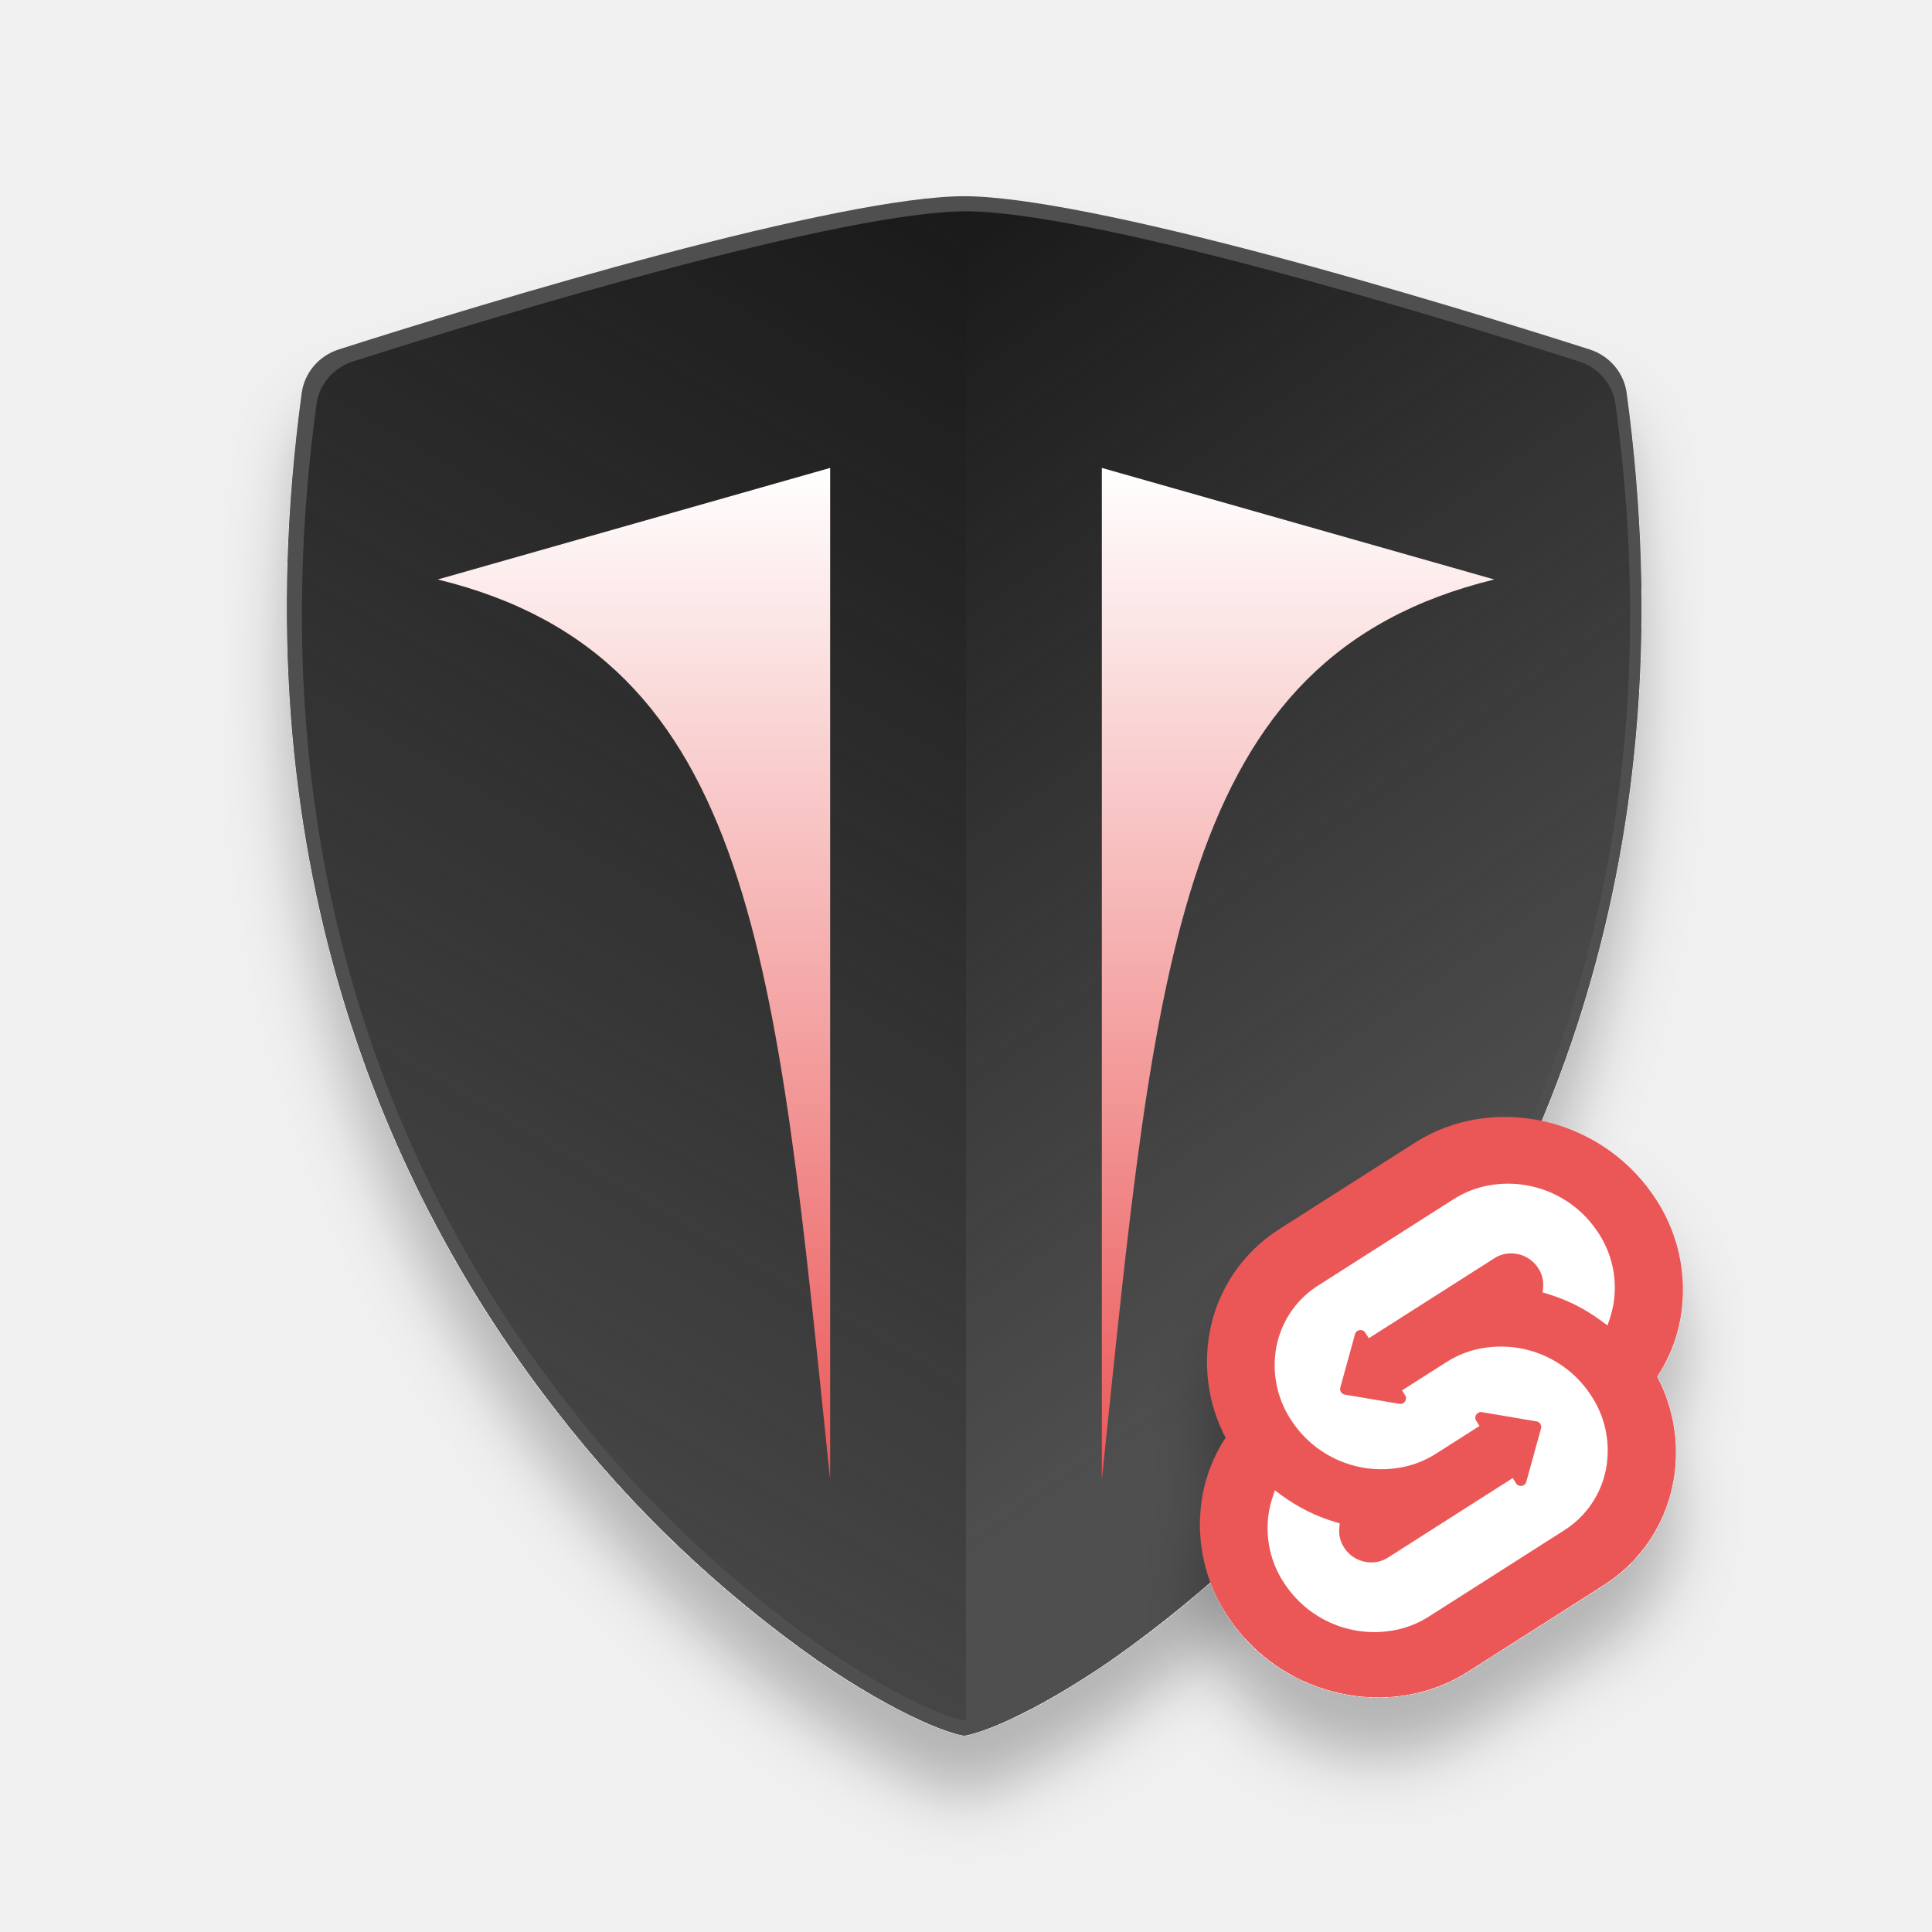
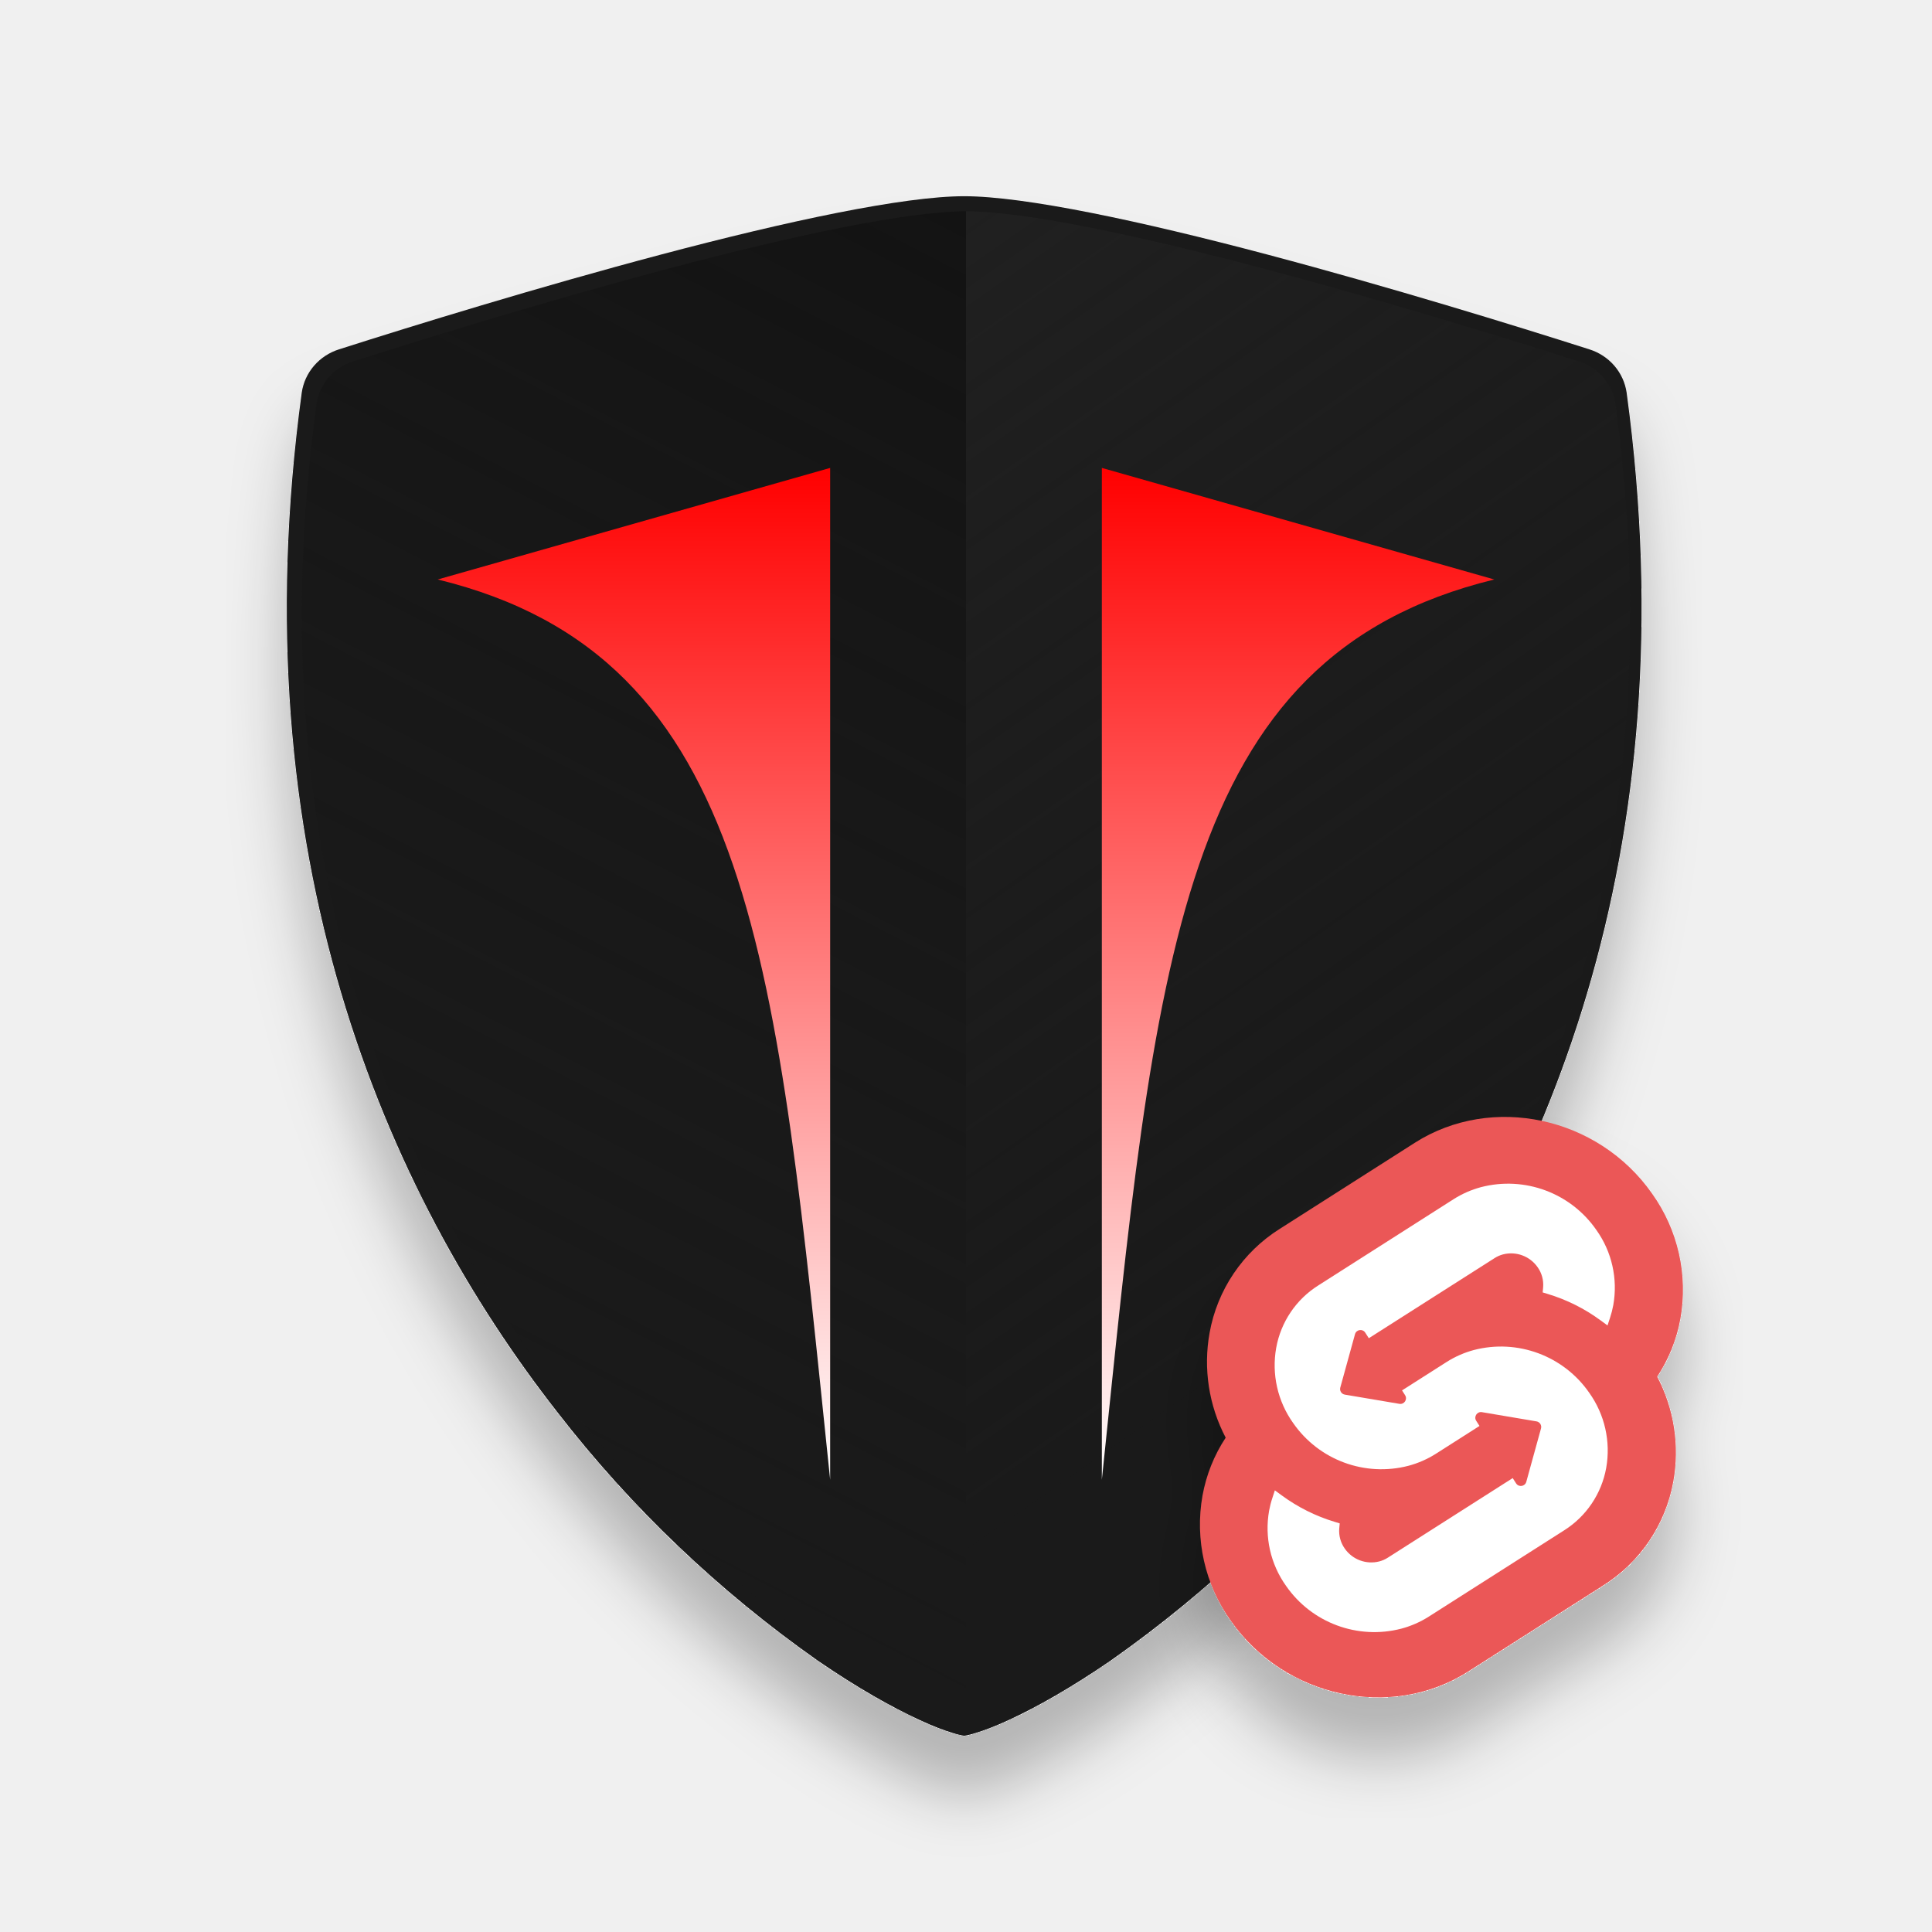
<svg xmlns="http://www.w3.org/2000/svg" width="128" height="128" viewBox="0 0 128 128" fill="none">
-   <g filter="url(#filter0_d_308_198)">
-     <path d="M63.88 13C67.879 13 75.57 14.64 83.931 16.855C92.118 19.024 100.396 21.578 105.299 23.145C105.945 23.348 106.519 23.725 106.956 24.232C107.393 24.74 107.674 25.357 107.769 26.013C111.941 56.592 102.301 78.911 90.8 93.602C85.93 99.886 80.123 105.423 73.573 110.027C70.967 111.815 68.655 113.117 66.848 113.948C65.944 114.368 65.205 114.647 64.633 114.816C64.388 114.898 64.136 114.959 63.88 115C63.624 114.959 63.372 114.898 63.127 114.816C62.554 114.647 61.816 114.368 60.912 113.948C59.105 113.117 56.792 111.815 54.187 110.027C47.637 105.423 41.831 99.886 36.961 93.602C25.46 78.911 15.819 56.592 19.991 26.013C20.086 25.356 20.368 24.74 20.805 24.232C21.242 23.725 21.816 23.348 22.462 23.145C27.365 21.578 35.643 19.024 43.83 16.855C52.19 14.64 59.88 13 63.88 13Z" fill="#4F4F4F" />
+   <g filter="url(#filter0_d_1834_273)">
+     <path d="M63.88 13C67.879 13 75.57 14.64 83.931 16.855C92.118 19.024 100.396 21.578 105.299 23.145C105.945 23.348 106.519 23.725 106.956 24.232C107.393 24.74 107.674 25.357 107.769 26.013C111.941 56.592 102.301 78.911 90.8 93.602C85.93 99.886 80.123 105.423 73.573 110.027C70.967 111.815 68.655 113.117 66.848 113.948C65.944 114.368 65.205 114.647 64.633 114.816C64.388 114.898 64.136 114.959 63.88 115C63.624 114.959 63.372 114.898 63.127 114.816C62.554 114.647 61.816 114.368 60.912 113.948C59.105 113.117 56.792 111.815 54.187 110.027C47.637 105.423 41.831 99.886 36.961 93.602C25.46 78.911 15.819 56.592 19.991 26.013C20.086 25.356 20.368 24.74 20.805 24.232C21.242 23.725 21.816 23.348 22.462 23.145C27.365 21.578 35.643 19.024 43.83 16.855C52.19 14.64 59.88 13 63.88 13Z" fill="#1A1A1A" />
  </g>
-   <path d="M64.738 113.82C64.498 113.9 64.251 113.96 64 114V14C67.921 14 75.46 15.608 83.657 17.779C91.684 19.907 99.799 22.409 104.606 23.945C105.24 24.145 105.803 24.514 106.231 25.012C106.659 25.509 106.936 26.114 107.028 26.758C111.119 56.738 101.667 78.618 90.391 93.021C85.617 99.182 79.925 104.611 73.504 109.125C70.949 110.877 68.682 112.154 66.909 112.969C66.023 113.38 65.3 113.654 64.738 113.82Z" fill="url(#paint0_linear_308_198)" />
-   <path d="M63.262 113.82C63.502 113.9 63.749 113.96 64 114V14C60.079 14 52.54 15.608 44.343 17.779C36.316 19.907 28.201 22.409 23.394 23.945C22.761 24.145 22.197 24.514 21.769 25.012C21.341 25.509 21.064 26.114 20.972 26.758C16.881 56.738 26.333 78.618 37.609 93.021C42.383 99.182 48.075 104.611 54.496 109.125C57.051 110.877 59.318 112.154 61.091 112.969C61.977 113.38 62.7 113.654 63.262 113.82Z" fill="url(#paint1_linear_308_198)" />
-   <path d="M99 38.392C77.946 43.526 76.567 63.772 73 98.039V31L99 38.392Z" fill="url(#paint2_linear_308_198)" />
-   <path d="M29 38.392C50.054 43.526 51.434 63.772 55 98.039V31L29 38.392Z" fill="url(#paint3_linear_308_198)" />
-   <g filter="url(#filter1_d_308_198)">
+   <path d="M64.738 113.82C64.498 113.9 64.251 113.96 64 114V14C67.921 14 75.46 15.608 83.657 17.779C91.684 19.907 99.799 22.409 104.606 23.945C105.24 24.145 105.803 24.514 106.231 25.012C106.659 25.509 106.936 26.114 107.028 26.758C111.119 56.738 101.667 78.618 90.391 93.021C85.617 99.182 79.925 104.611 73.504 109.125C70.949 110.877 68.682 112.154 66.909 112.969C66.023 113.38 65.3 113.654 64.738 113.82Z" fill="url(#paint0_linear_1834_273)" />
+   <path d="M63.262 113.82C63.502 113.9 63.749 113.96 64 114V14C60.079 14 52.54 15.608 44.343 17.779C36.316 19.907 28.201 22.409 23.394 23.945C22.761 24.145 22.197 24.514 21.769 25.012C21.341 25.509 21.064 26.114 20.972 26.758C16.881 56.738 26.333 78.618 37.609 93.021C42.383 99.182 48.075 104.611 54.496 109.125C57.051 110.877 59.318 112.154 61.091 112.969C61.977 113.38 62.7 113.654 63.262 113.82Z" fill="url(#paint1_linear_1834_273)" />
+   <path d="M99 38.392C77.946 43.526 76.567 63.772 73 98.039V31L99 38.392Z" fill="url(#paint2_linear_1834_273)" />
+   <path d="M29 38.392C50.054 43.526 51.434 63.772 55 98.039V31L29 38.392Z" fill="url(#paint3_linear_1834_273)" />
+   <g filter="url(#filter1_d_1834_273)">
    <path fill-rule="evenodd" clip-rule="evenodd" d="M109.46 79.088C105.889 73.977 98.836 72.462 93.737 75.711L84.781 81.419C82.335 82.959 80.65 85.457 80.139 88.302C79.712 90.671 80.087 93.116 81.206 95.249C80.439 96.411 79.917 97.718 79.669 99.088C79.154 101.988 79.828 104.973 81.54 107.369C85.111 112.481 92.164 113.995 97.263 110.746L106.219 105.038C108.665 103.499 110.35 101.001 110.861 98.156C111.288 95.786 110.913 93.341 109.794 91.209C110.561 90.046 111.084 88.74 111.331 87.369C111.847 84.469 111.172 81.485 109.46 79.088Z" fill="#EB5757" />
    <path d="M92.844 107.902C89.956 108.653 86.907 107.523 85.206 105.071C84.176 103.63 83.771 101.834 84.081 100.09C84.133 99.807 84.204 99.527 84.295 99.254L84.463 98.739L84.922 99.076C85.982 99.855 87.168 100.447 88.427 100.827L88.76 100.928L88.729 101.261C88.689 101.733 88.817 102.205 89.091 102.593C89.602 103.331 90.52 103.672 91.39 103.446C91.585 103.394 91.77 103.313 91.94 103.204L100.221 97.927L100.444 98.276C100.618 98.55 101.035 98.488 101.121 98.174L102.096 94.639C102.155 94.425 102.016 94.207 101.797 94.17L98.181 93.559C97.861 93.505 97.628 93.856 97.802 94.13L98.021 94.473L95.133 96.314C94.571 96.671 93.957 96.94 93.314 97.112C90.426 97.863 87.377 96.733 85.676 94.281C84.646 92.84 84.241 91.044 84.551 89.3C84.858 87.589 85.871 86.086 87.343 85.161L96.301 79.451C96.864 79.093 97.478 78.824 98.122 78.651C101.009 77.901 104.059 79.031 105.759 81.483C106.789 82.924 107.195 84.72 106.885 86.464C106.833 86.747 106.761 87.027 106.671 87.3L106.502 87.815L106.043 87.478C104.983 86.699 103.798 86.106 102.539 85.727L102.206 85.626L102.236 85.293C102.277 84.82 102.149 84.349 101.875 83.961C101.363 83.223 100.445 82.882 99.575 83.108C99.381 83.16 99.195 83.241 99.025 83.35L90.687 88.661L90.451 88.291C90.276 88.017 89.86 88.079 89.773 88.393L88.798 91.928C88.739 92.142 88.878 92.36 89.097 92.397L92.713 93.008C93.034 93.062 93.267 92.711 93.092 92.437L92.889 92.117L95.833 90.241C96.394 89.883 97.008 89.613 97.652 89.441C100.539 88.691 103.589 89.821 105.289 92.272C106.319 93.714 106.725 95.51 106.415 97.254C106.107 98.965 105.094 100.468 103.622 101.394L94.664 107.103C94.102 107.461 93.488 107.73 92.844 107.902H92.844Z" fill="white" />
  </g>
  <defs>
-     <filter id="filter0_d_308_198" x="15" y="13" width="97.76" height="110" filterUnits="userSpaceOnUse" color-interpolation-filters="sRGB">
+     <filter id="filter0_d_1834_273" x="15" y="13" width="97.76" height="110" filterUnits="userSpaceOnUse" color-interpolation-filters="sRGB">
      <feFlood flood-opacity="0" result="BackgroundImageFix" />
      <feColorMatrix in="SourceAlpha" type="matrix" values="0 0 0 0 0 0 0 0 0 0 0 0 0 0 0 0 0 0 127 0" result="hardAlpha" />
      <feOffset dy="4" />
      <feGaussianBlur stdDeviation="2" />
      <feComposite in2="hardAlpha" operator="out" />
      <feColorMatrix type="matrix" values="0 0 0 0 0 0 0 0 0 0 0 0 0 0 0 0 0 0 0.25 0" />
-       <feBlend mode="normal" in2="BackgroundImageFix" result="effect1_dropShadow_308_198" />
-       <feBlend mode="normal" in="SourceGraphic" in2="effect1_dropShadow_308_198" result="shape" />
+       <feBlend mode="normal" in2="BackgroundImageFix" result="effect1_dropShadow_1834_273" />
+       <feBlend mode="normal" in="SourceGraphic" in2="effect1_dropShadow_1834_273" result="shape" />
    </filter>
-     <filter id="filter1_d_308_198" x="75.5" y="74" width="40" height="46.457" filterUnits="userSpaceOnUse" color-interpolation-filters="sRGB">
+     <filter id="filter1_d_1834_273" x="75.5" y="74" width="40" height="46.457" filterUnits="userSpaceOnUse" color-interpolation-filters="sRGB">
      <feFlood flood-opacity="0" result="BackgroundImageFix" />
      <feColorMatrix in="SourceAlpha" type="matrix" values="0 0 0 0 0 0 0 0 0 0 0 0 0 0 0 0 0 0 127 0" result="hardAlpha" />
      <feOffset dy="4" />
      <feGaussianBlur stdDeviation="2" />
      <feComposite in2="hardAlpha" operator="out" />
      <feColorMatrix type="matrix" values="0 0 0 0 0 0 0 0 0 0 0 0 0 0 0 0 0 0 0.25 0" />
-       <feBlend mode="normal" in2="BackgroundImageFix" result="effect1_dropShadow_308_198" />
-       <feBlend mode="normal" in="SourceGraphic" in2="effect1_dropShadow_308_198" result="shape" />
+       <feBlend mode="normal" in2="BackgroundImageFix" result="effect1_dropShadow_1834_273" />
+       <feBlend mode="normal" in="SourceGraphic" in2="effect1_dropShadow_1834_273" result="shape" />
    </filter>
-     <linearGradient id="paint0_linear_308_198" x1="64.295" y1="13.805" x2="106.654" y2="74.467" gradientUnits="userSpaceOnUse">
-       <stop stop-color="#1A1A1A" />
+     <linearGradient id="paint0_linear_1834_273" x1="64.295" y1="13.805" x2="106.654" y2="74.467" gradientUnits="userSpaceOnUse">
+       <stop stop-color="#202020" />
+       <stop offset="1" stop-color="#1C1C1C" stop-opacity="0" />
+     </linearGradient>
+     <linearGradient id="paint1_linear_1834_273" x1="64" y1="14" x2="21.705" y2="95.881" gradientUnits="userSpaceOnUse">
+       <stop stop-color="#131313" />
      <stop offset="1" stop-color="#1A1A1A" stop-opacity="0" />
    </linearGradient>
-     <linearGradient id="paint1_linear_308_198" x1="63.715" y1="14" x2="10.095" y2="105.698" gradientUnits="userSpaceOnUse">
-       <stop stop-color="#1A1A1A" />
-       <stop offset="1" stop-color="#1A1A1A" stop-opacity="0" />
+     <linearGradient id="paint2_linear_1834_273" x1="86" y1="31" x2="86" y2="98.039" gradientUnits="userSpaceOnUse">
+       <stop stop-color="#FF0000" />
+       <stop offset="1" stop-color="white" />
    </linearGradient>
-     <linearGradient id="paint2_linear_308_198" x1="86" y1="31" x2="86" y2="98.039" gradientUnits="userSpaceOnUse">
-       <stop stop-color="white" />
-       <stop offset="1" stop-color="#EB5757" />
-     </linearGradient>
-     <linearGradient id="paint3_linear_308_198" x1="42" y1="31" x2="42" y2="98.039" gradientUnits="userSpaceOnUse">
-       <stop stop-color="white" />
-       <stop offset="1" stop-color="#EB5757" />
+     <linearGradient id="paint3_linear_1834_273" x1="42" y1="31" x2="42" y2="98.039" gradientUnits="userSpaceOnUse">
+       <stop stop-color="#FF0000" />
+       <stop offset="1" stop-color="white" />
    </linearGradient>
  </defs>
</svg>
